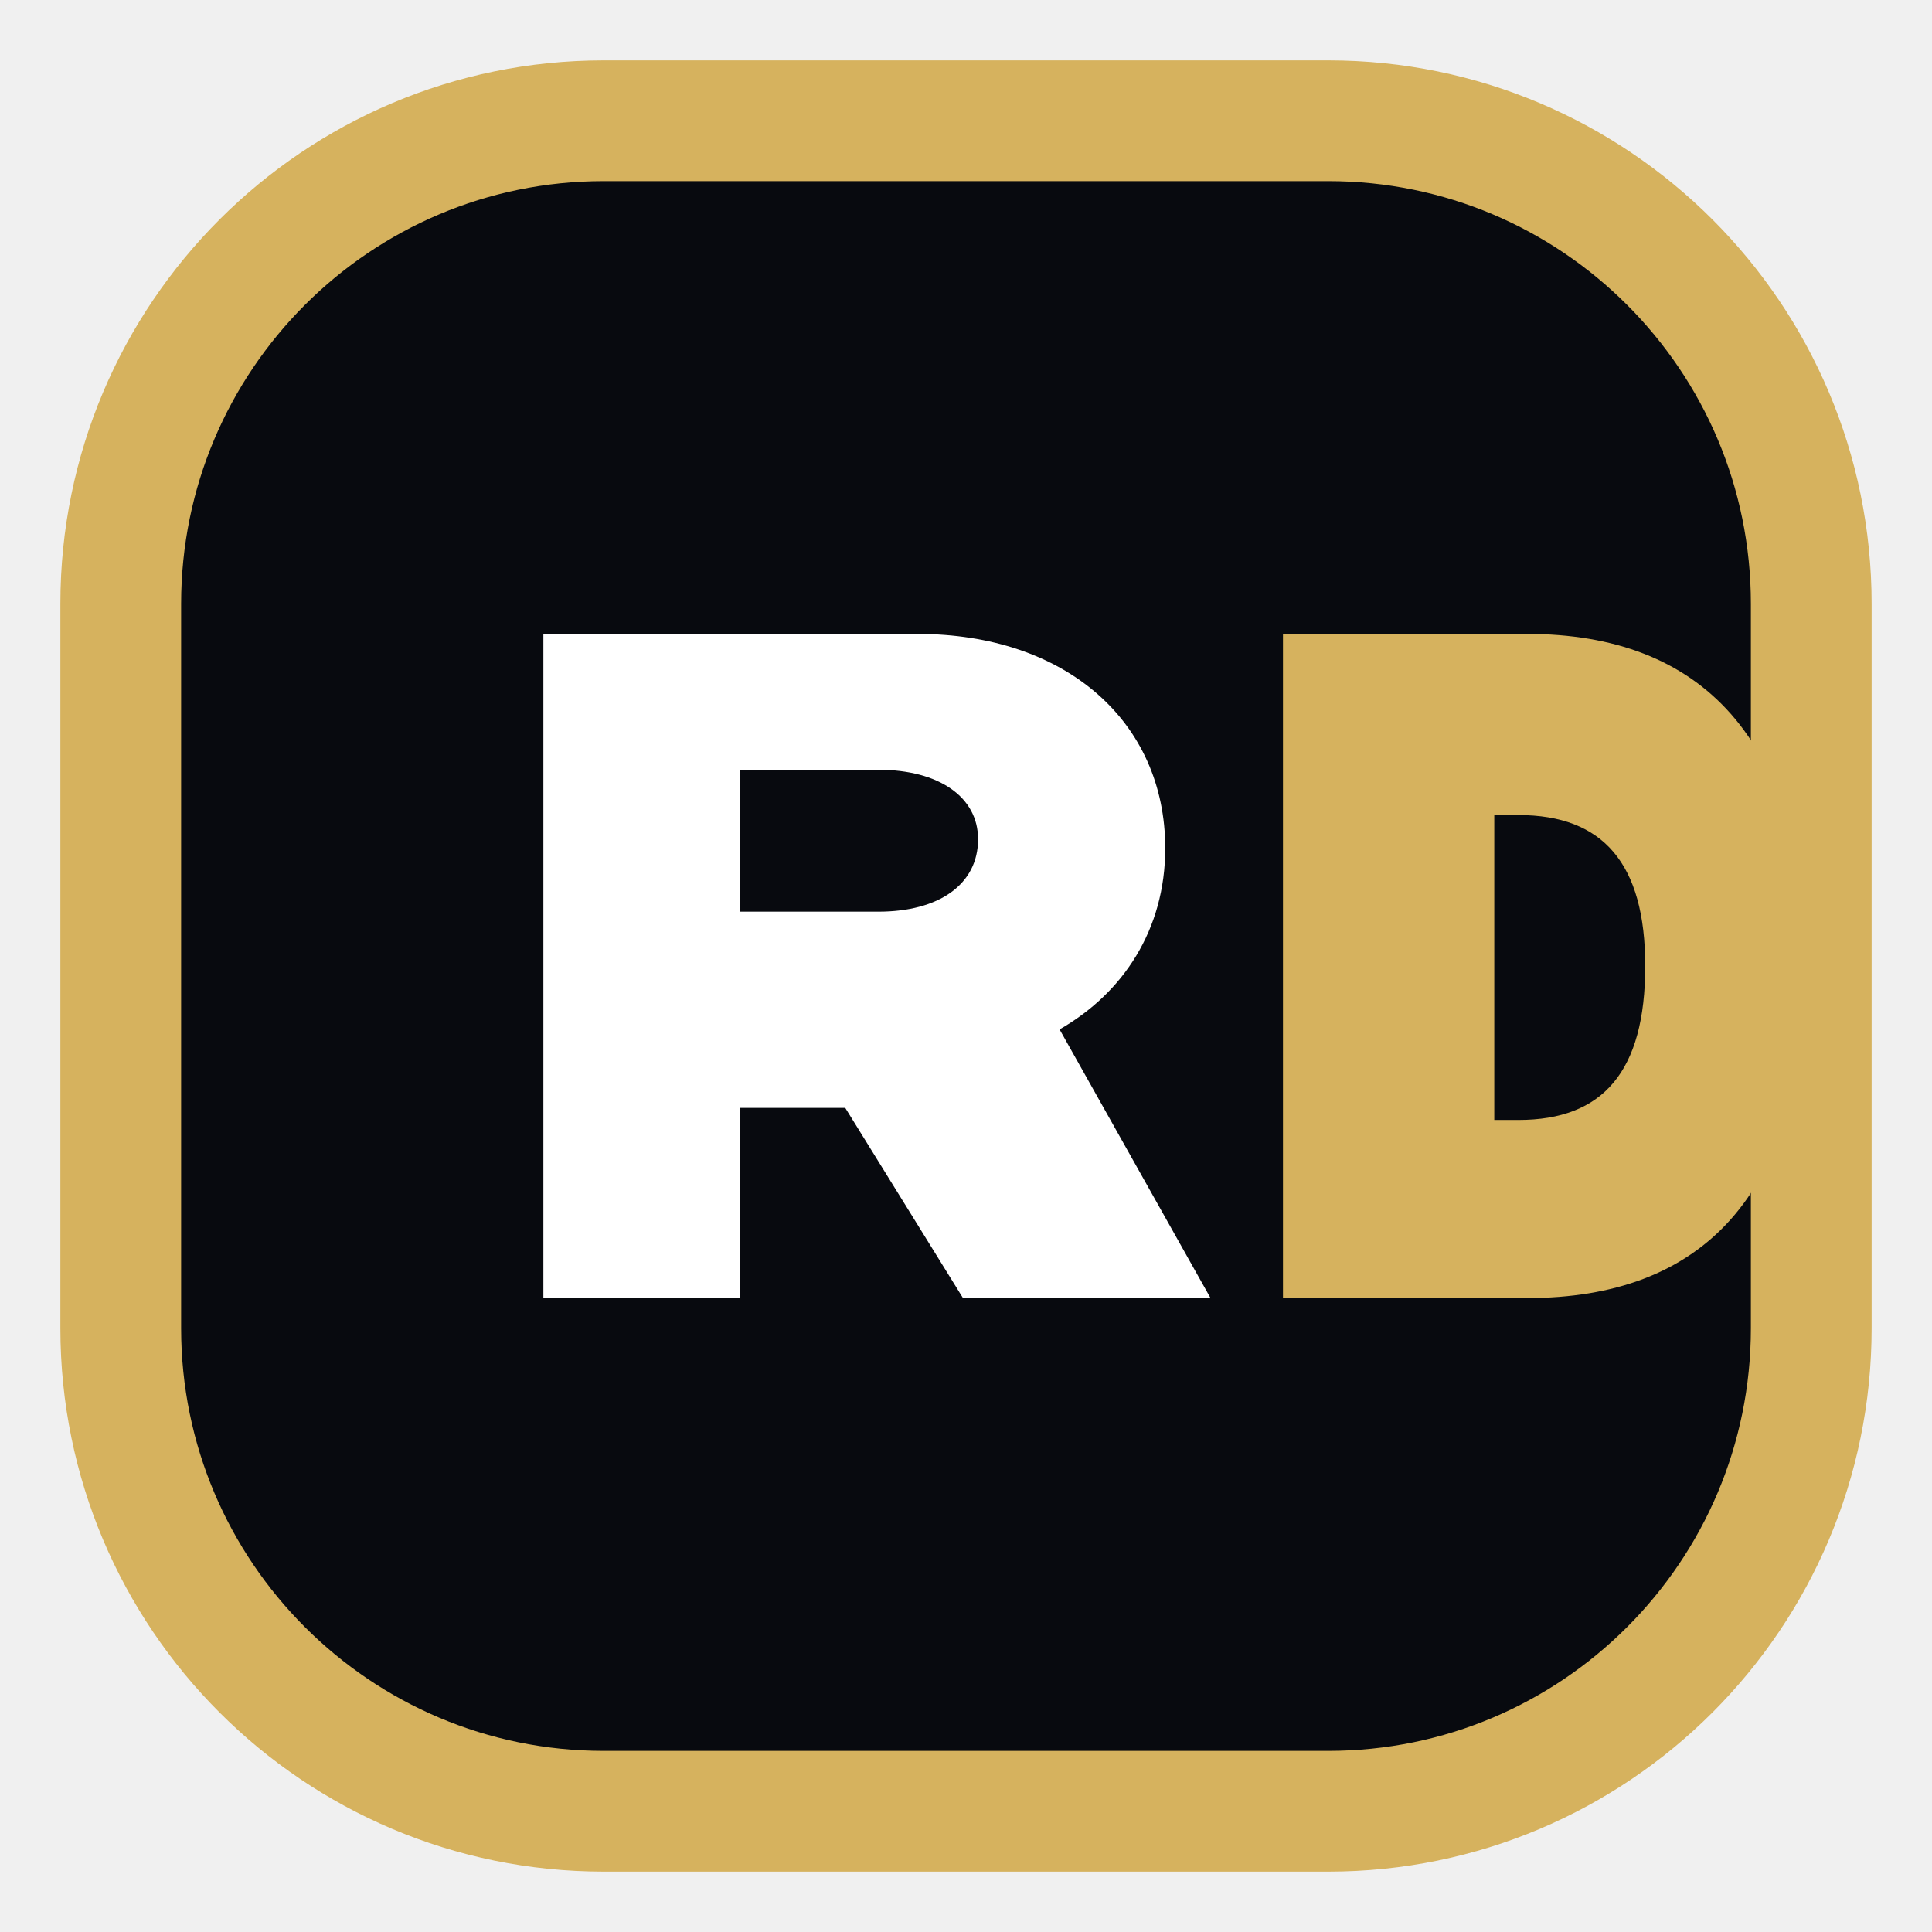
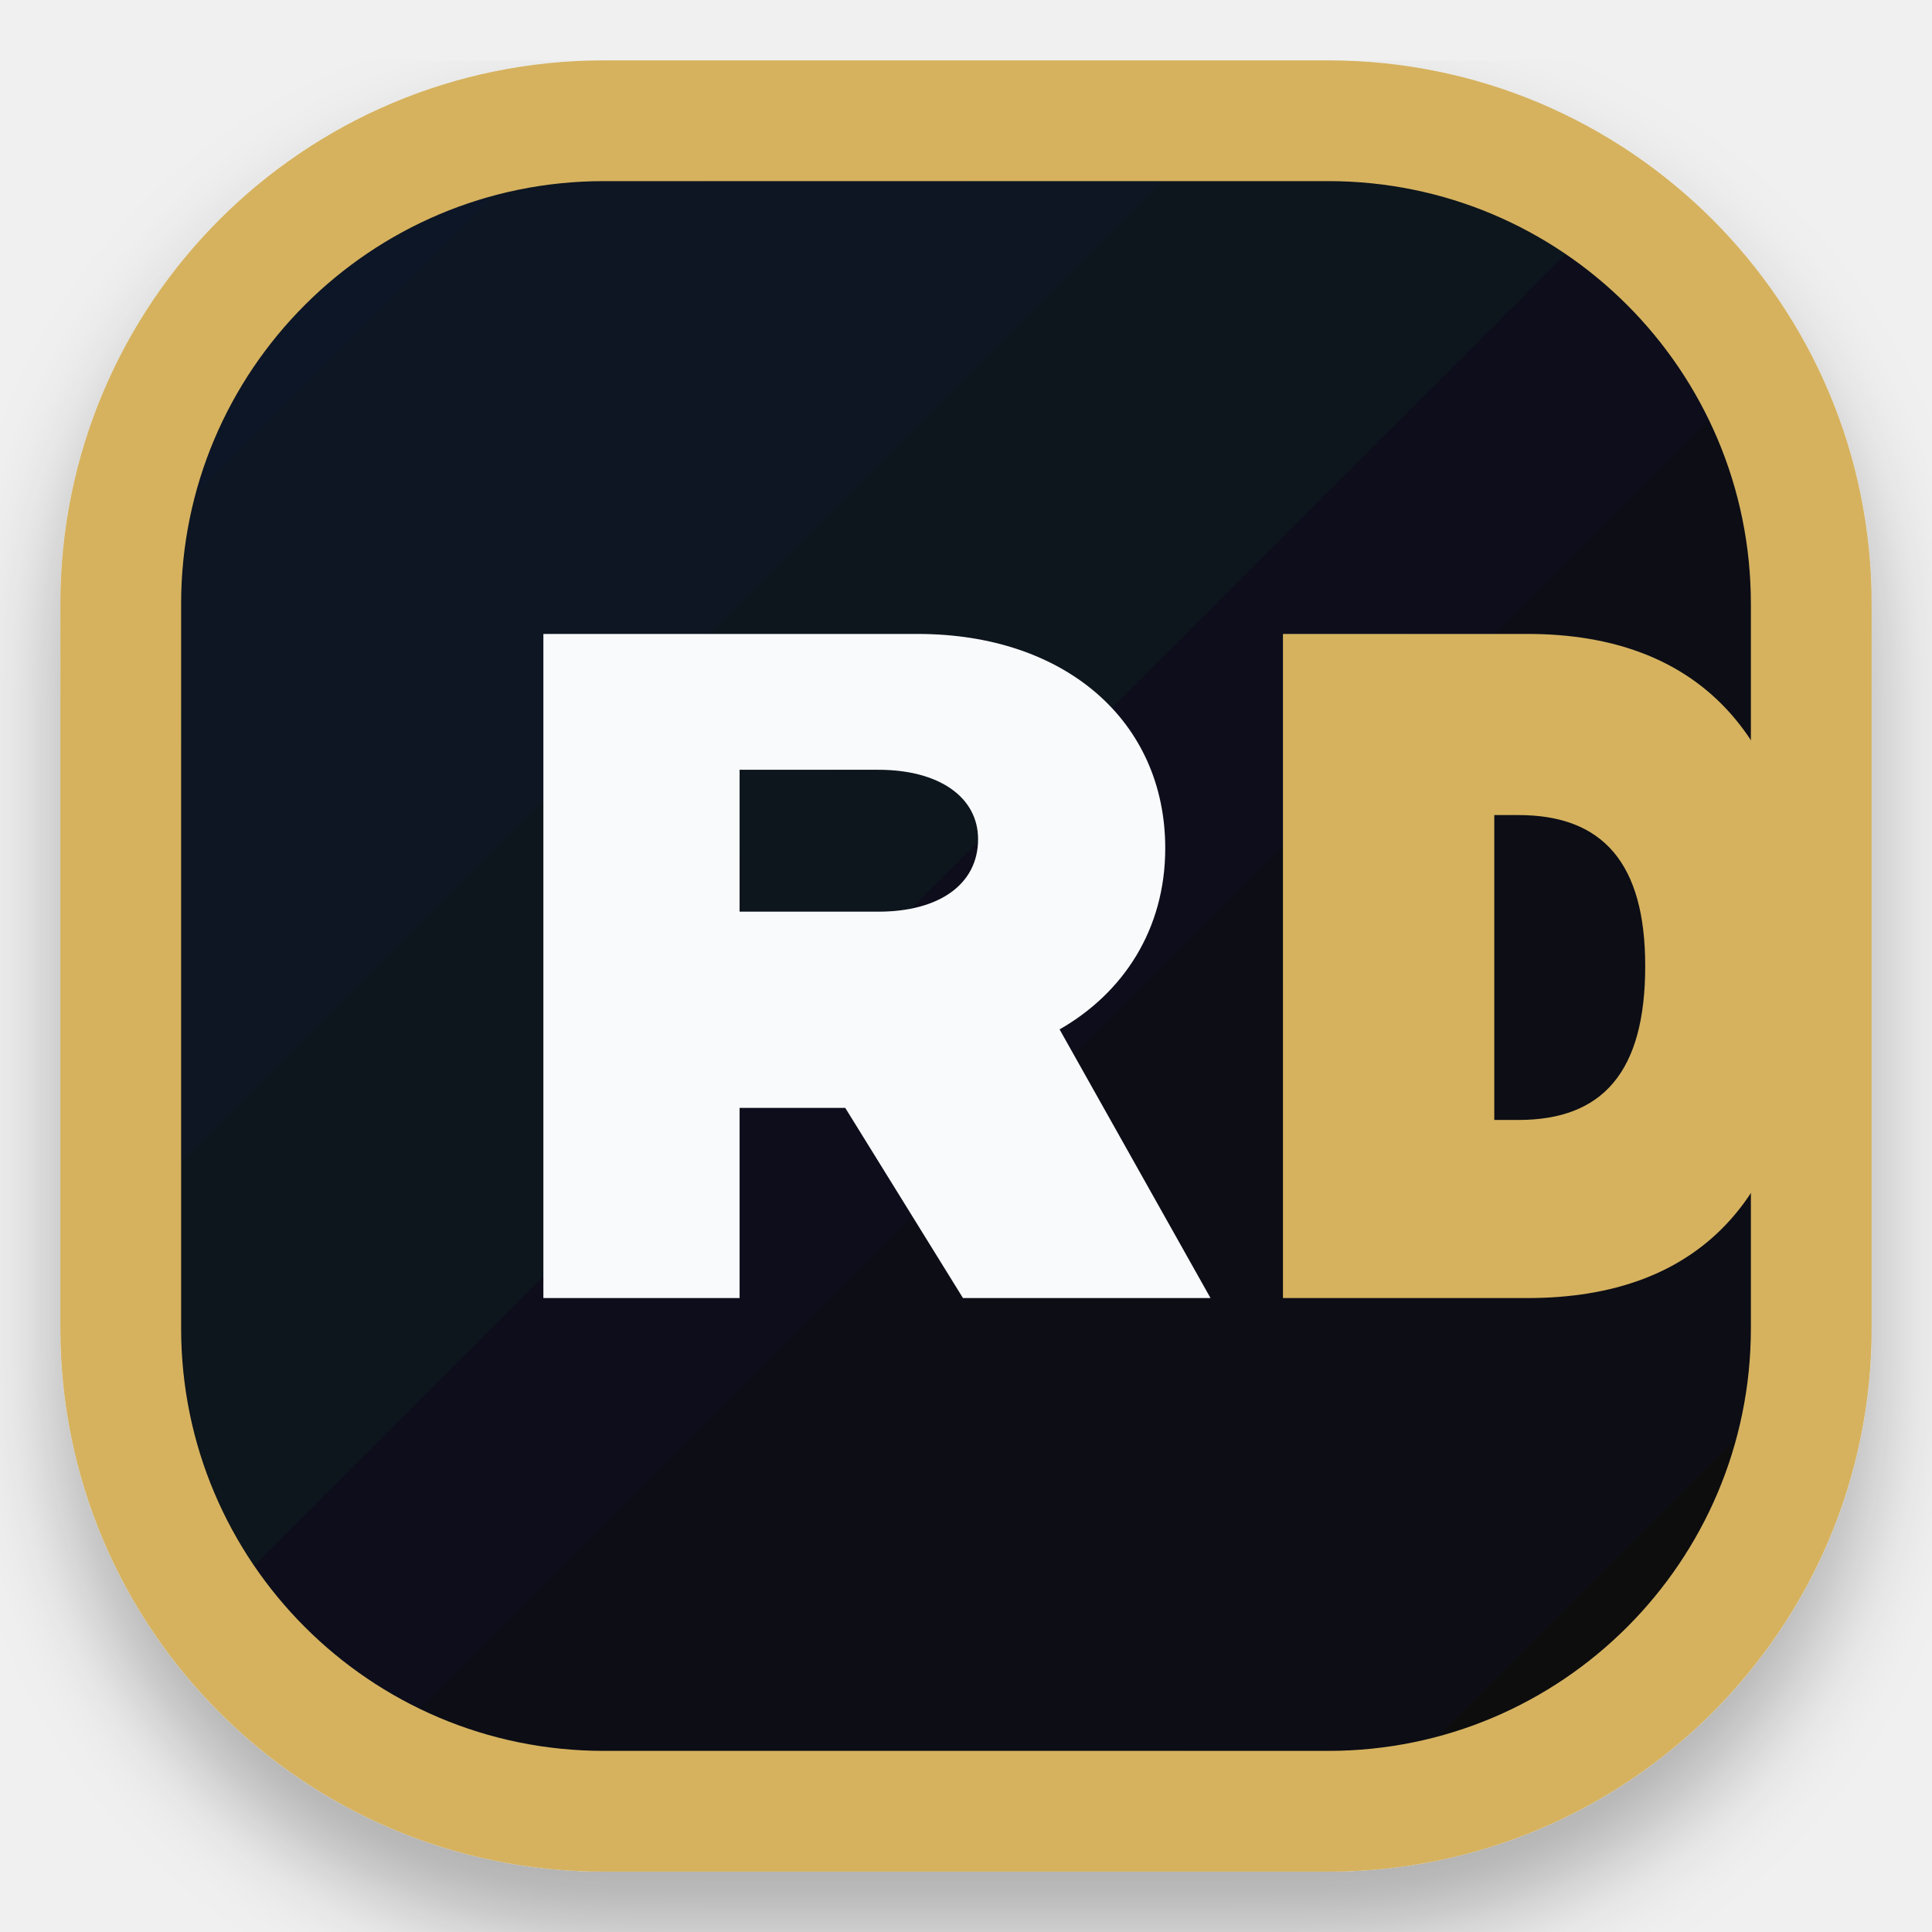
<svg xmlns="http://www.w3.org/2000/svg" width="64" height="64" viewBox="0 0 64 64" fill="none" role="img" aria-label="DriveVault">
-   <rect x="4" y="4" width="56" height="56" rx="16" fill="#080A0F" stroke="#D6B25E" stroke-width="4" />
-   <path d="M18 43V21H30.4C35.3 21 38.6 23.9 38.6 28.1C38.6 30.8 37.2 32.9 35.1 34.1L40.1 43H31.9L28 36.7H24.5V43H18ZM24.5 30.2H29.1C31.1 30.2 32.4 29.3 32.4 27.8C32.4 26.4 31.1 25.5 29.1 25.5H24.5V30.2Z" fill="white" />
-   <path d="M42.5 43V21H50.6C56.3 21 59.8 24.4 59.8 32C59.8 39.7 56.3 43 50.6 43H42.5ZM49.5 37.1H50.3C53.1 37.1 54.5 35.5 54.5 32C54.5 28.6 53.1 27 50.3 27H49.5V37.1Z" fill="#D6B25E" />
+   <defs>
+     <linearGradient id="drivevaultBadgeSmall" x1="6" y1="6" x2="58" y2="58" gradientUnits="userSpaceOnUse">
+       <stop stop-color="#111827" />
+       <stop offset="1" stop-color="#080A0F" />
+     </linearGradient>
+     <filter id="drivevaultShadowSmall" x="0" y="0" width="64" height="64" filterUnits="userSpaceOnUse">
+       <feDropShadow dx="0" dy="2" stdDeviation="1.6" flood-color="#080A0F" flood-opacity="0.28" />
+     </filter>
+   </defs>
+   <g filter="url(#drivevaultShadowSmall)">
+     <rect x="4" y="4" width="56" height="56" rx="16" fill="url(#drivevaultBadgeSmall)" stroke="#D6B25E" stroke-width="4" />
+     <path d="M18 43V21H30.4C35.3 21 38.6 23.9 38.6 28.1C38.6 30.8 37.2 32.9 35.1 34.1L40.1 43H31.9L28 36.7H24.5V43H18ZM24.5 30.2H29.1C31.1 30.2 32.4 29.3 32.4 27.8C32.4 26.4 31.1 25.5 29.1 25.5H24.5V30.2Z" fill="#F8FAFC" />
+     <path d="M42.5 43V21H50.6C56.3 21 59.8 24.4 59.8 32C59.8 39.7 56.3 43 50.6 43H42.5ZM49.5 37.1H50.3C53.1 37.1 54.5 35.5 54.5 32C54.5 28.6 53.1 27 50.3 27H49.5V37.1Z" fill="#D6B25E" />
+   </g>
</svg>
